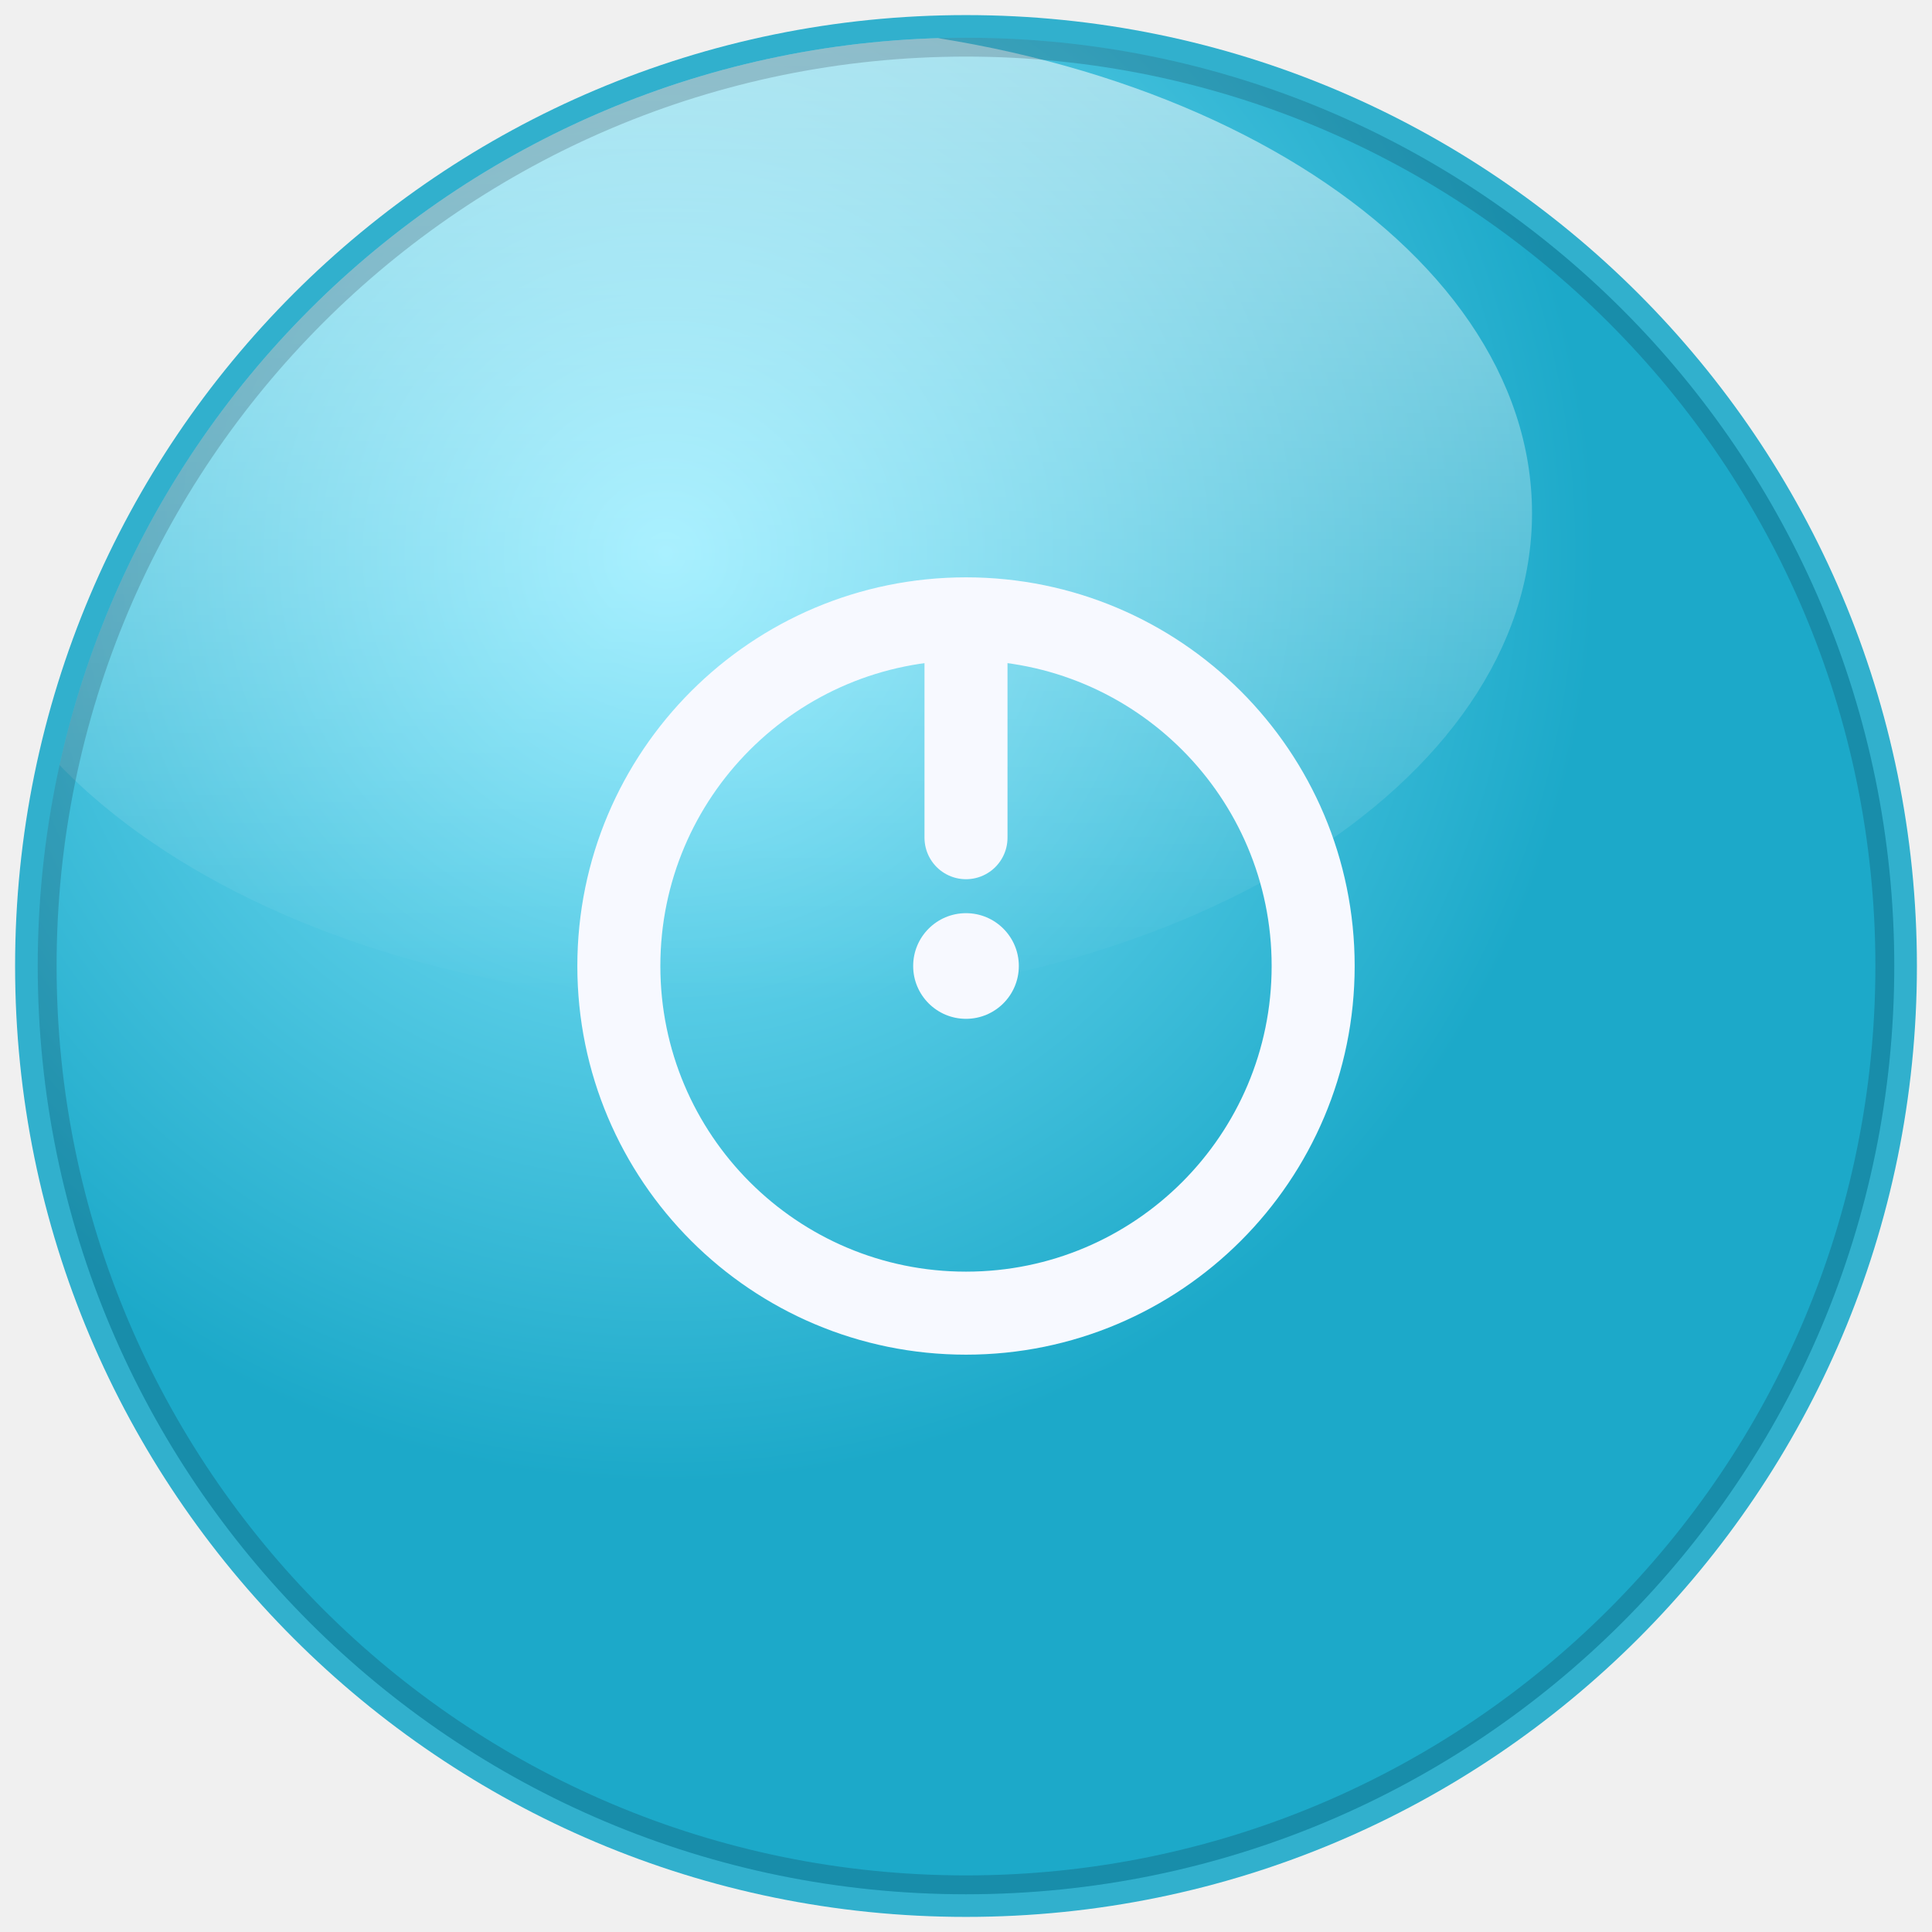
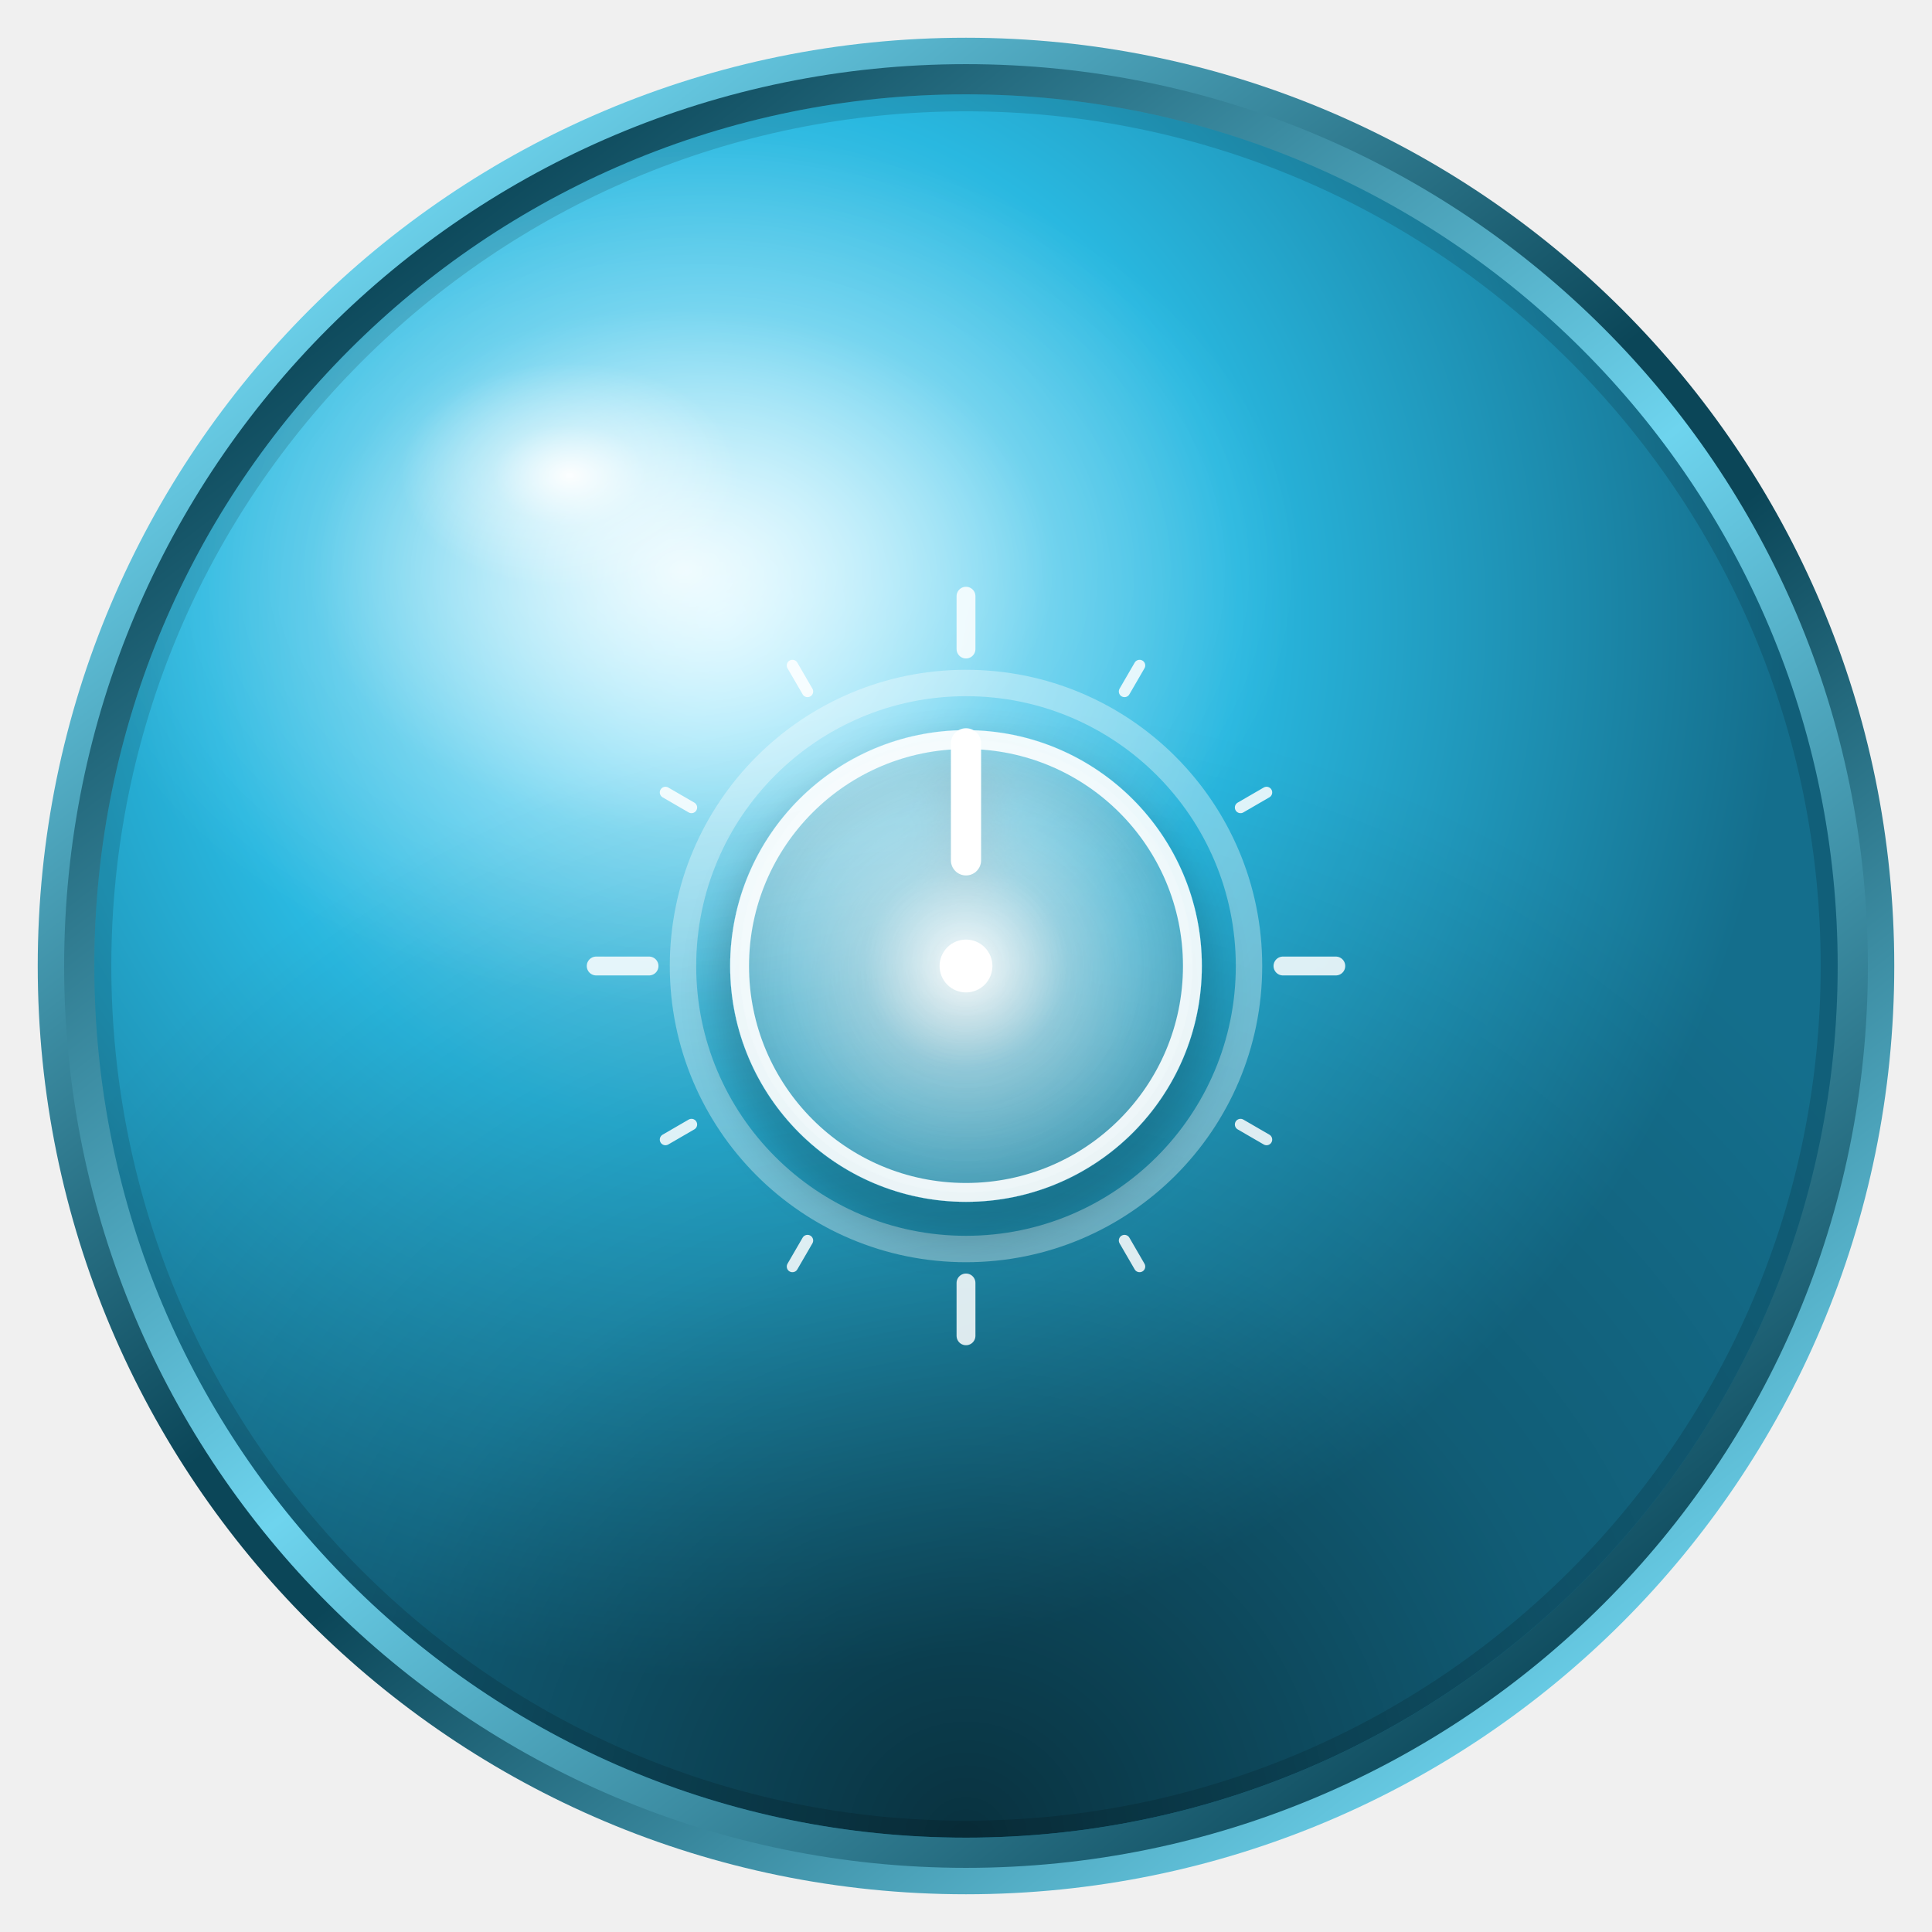
- <svg xmlns="http://www.w3.org/2000/svg" viewBox="0 0 512 512" width="512" height="512">
+ <svg xmlns="http://www.w3.org/2000/svg" viewBox="0 0 1024 1024" width="1024" height="1024">
  <defs>
-     <radialGradient id="bg" cx="34%" cy="28%" r="80%">
-       <stop offset="0%" stop-color="#8CEBFF" />
-       <stop offset="62%" stop-color="#1CA9C9" />
-       <stop offset="100%" stop-color="#1CA9C9" />
+     <radialGradient id="sphereBadgeFirstFitPreset" cx="36%" cy="30%" r="78%">
+       <stop offset="0%" stop-color="#A8ECFF" />
+       <stop offset="38%" stop-color="#29B8E0" />
+       <stop offset="78%" stop-color="#146E8C" />
+       <stop offset="100%" stop-color="#146E8C" />
    </radialGradient>
-     <linearGradient id="gloss" x1="0" y1="0" x2="0" y2="1">
-       <stop offset="0%" stop-color="#FFFFFF" stop-opacity="0.55" />
+     <radialGradient id="hotspotBadgeFirstFitPreset" cx="50%" cy="50%" r="50%">
+       <stop offset="0%" stop-color="#FFFFFF" stop-opacity="0.95" />
+       <stop offset="45%" stop-color="#FFFFFF" stop-opacity="0.35" />
      <stop offset="100%" stop-color="#FFFFFF" stop-opacity="0" />
+     </radialGradient>
+     <radialGradient id="glossBadgeFirstFitPreset" cx="50%" cy="50%" r="50%">
+       <stop offset="0%" stop-color="#FFFFFF" stop-opacity="0.85" />
+       <stop offset="60%" stop-color="#FFFFFF" stop-opacity="0.16" />
+       <stop offset="100%" stop-color="#FFFFFF" stop-opacity="0" />
+     </radialGradient>
+     <radialGradient id="aoBadgeFirstFitPreset" cx="50%" cy="100%" r="65%">
+       <stop offset="0%" stop-color="#000000" stop-opacity="0.55" />
+       <stop offset="55%" stop-color="#000000" stop-opacity="0.16" />
+       <stop offset="100%" stop-color="#000000" stop-opacity="0" />
+     </radialGradient>
+     <linearGradient id="ringOuterBadgeFirstFitPreset" x1="18%" y1="10%" x2="82%" y2="92%">
+       <stop offset="0%" stop-color="#6ED4EE" />
+       <stop offset="45%" stop-color="#0B4658" />
+       <stop offset="55%" stop-color="#0B4658" />
+       <stop offset="100%" stop-color="#6ED4EE" />
    </linearGradient>
-     <clipPath id="circleClip">
-       <circle cx="256" cy="256" r="246" />
+     <linearGradient id="ringInnerBadgeFirstFitPreset" x1="18%" y1="10%" x2="82%" y2="92%">
+       <stop offset="0%" stop-color="#0B4658" />
+       <stop offset="50%" stop-color="#6ED4EE" />
+       <stop offset="100%" stop-color="#0B4658" />
+     </linearGradient>
+     <linearGradient id="enamelBadgeFirstFitPreset" x1="0" y1="0" x2="0" y2="1">
+       <stop offset="0%" stop-color="#FFFFFF" />
+       <stop offset="100%" stop-color="#DCE3F5" />
+     </linearGradient>
+     <clipPath id="clipBadgeFirstFitPreset">
+       <circle cx="512.0" cy="512.0" r="462" />
    </clipPath>
+     <filter id="softShadowBadgeFirstFitPreset" x="-40%" y="-40%" width="180%" height="180%">
+       <feDropShadow dx="0" dy="14" stdDeviation="12" flood-color="#0B0E1E" flood-opacity="0.42" />
+     </filter>
+     <filter id="tinyShadowBadgeFirstFitPreset" x="-60%" y="-60%" width="220%" height="220%">
+       <feDropShadow dx="0" dy="6" stdDeviation="5" flood-color="#0B0E1E" flood-opacity="0.35" />
+     </filter>
+     <filter id="innerGlowBadgeFirstFitPreset" x="-60%" y="-60%" width="220%" height="220%">
+       <feGaussianBlur stdDeviation="18" />
+     </filter>
  </defs>
-   <circle cx="256" cy="256" r="252" fill="#1CA9C9" opacity="0.9" />
-   <circle cx="256" cy="256" r="246" fill="url(#bg)" />
-   <g clip-path="url(#circleClip)">
-     <ellipse cx="196" cy="136" rx="210" ry="130" fill="url(#gloss)" />
-     <circle cx="256" cy="256" r="246" fill="none" stroke="#0A0E20" stroke-opacity="0.18" stroke-width="10" />
-     <path d="M256 256 m-92 0 a92 92 0 1 0 184 0 a92 92 0 1 0 -184 0" fill="none" stroke="#F7F9FF" stroke-width="22" stroke-linecap="round" stroke-linejoin="round" />
-     <path d="M256 174 L256 222" fill="none" stroke="#F7F9FF" stroke-width="22" stroke-linecap="round" stroke-linejoin="round" />
-     <path d="M256 256 m-14 0 a14 14 0 1 0 28 0 a14 14 0 1 0 -28 0" fill="#F7F9FF" />
+   <circle cx="512.0" cy="512.0" r="492" fill="url(#ringOuterBadgeFirstFitPreset)" />
+   <circle cx="512.0" cy="512.0" r="478" fill="url(#ringInnerBadgeFirstFitPreset)" />
+   <circle cx="512.0" cy="512.0" r="462" fill="url(#sphereBadgeFirstFitPreset)" />
+   <g clip-path="url(#clipBadgeFirstFitPreset)">
+     <circle cx="512.0" cy="512.0" r="462" fill="url(#aoBadgeFirstFitPreset)" style="mix-blend-mode:multiply" />
+     <ellipse cx="362.0" cy="302.0" rx="330" ry="230" fill="url(#glossBadgeFirstFitPreset)" />
+     <ellipse cx="302.0" cy="252.0" rx="90" ry="60" fill="url(#hotspotBadgeFirstFitPreset)" />
+     <circle cx="512.0" cy="512.0" r="458" fill="none" stroke="#000000" stroke-opacity="0.14" stroke-width="10" />
+     <path d="M512.0 344.0 L512.0 316.0" stroke="#FFFFFF" stroke-width="10" stroke-linecap="round" opacity="0.85" />
+     <path d="M596.0 366.5 L604.0 352.7" stroke="#FFFFFF" stroke-width="6" stroke-linecap="round" opacity="0.85" />
+     <path d="M657.5 428.0 L671.3 420.0" stroke="#FFFFFF" stroke-width="6" stroke-linecap="round" opacity="0.85" />
+     <path d="M680.0 512.0 L708.0 512.0" stroke="#FFFFFF" stroke-width="10" stroke-linecap="round" opacity="0.85" />
+     <path d="M657.5 596.0 L671.3 604.0" stroke="#FFFFFF" stroke-width="6" stroke-linecap="round" opacity="0.85" />
+     <path d="M596.0 657.5 L604.0 671.3" stroke="#FFFFFF" stroke-width="6" stroke-linecap="round" opacity="0.85" />
+     <path d="M512.0 680.0 L512.0 708.0" stroke="#FFFFFF" stroke-width="10" stroke-linecap="round" opacity="0.85" />
+     <path d="M428.0 657.5 L420.0 671.3" stroke="#FFFFFF" stroke-width="6" stroke-linecap="round" opacity="0.85" />
+     <path d="M366.5 596.0 L352.7 604.0" stroke="#FFFFFF" stroke-width="6" stroke-linecap="round" opacity="0.85" />
+     <path d="M344.0 512.0 L316.0 512.0" stroke="#FFFFFF" stroke-width="10" stroke-linecap="round" opacity="0.85" />
+     <path d="M366.5 428.0 L352.7 420.0" stroke="#FFFFFF" stroke-width="6" stroke-linecap="round" opacity="0.85" />
+     <path d="M428.0 366.5 L420.0 352.7" stroke="#FFFFFF" stroke-width="6" stroke-linecap="round" opacity="0.85" />
+     <circle cx="512" cy="512" r="150" fill="none" stroke="#FFFFFF" stroke-width="14" opacity="0.35" />
+     <g filter="url(#softShadowBadgeFirstFitPreset)">
+       <circle cx="512" cy="512" r="120" fill="url(#hotspotBadgeFirstFitPreset)" />
+       <circle cx="512" cy="512" r="120" fill="#FFFFFF" opacity="0.14" />
+       <circle cx="512" cy="512" r="120" fill="none" stroke="#FFFFFF" stroke-width="10" opacity="0.9" />
+       <path d="M512 394 L512 456" stroke="#FFFFFF" stroke-width="16" stroke-linecap="round" />
+       <circle cx="512" cy="512" r="14" fill="#FFFFFF" />
+     </g>
  </g>
</svg>
